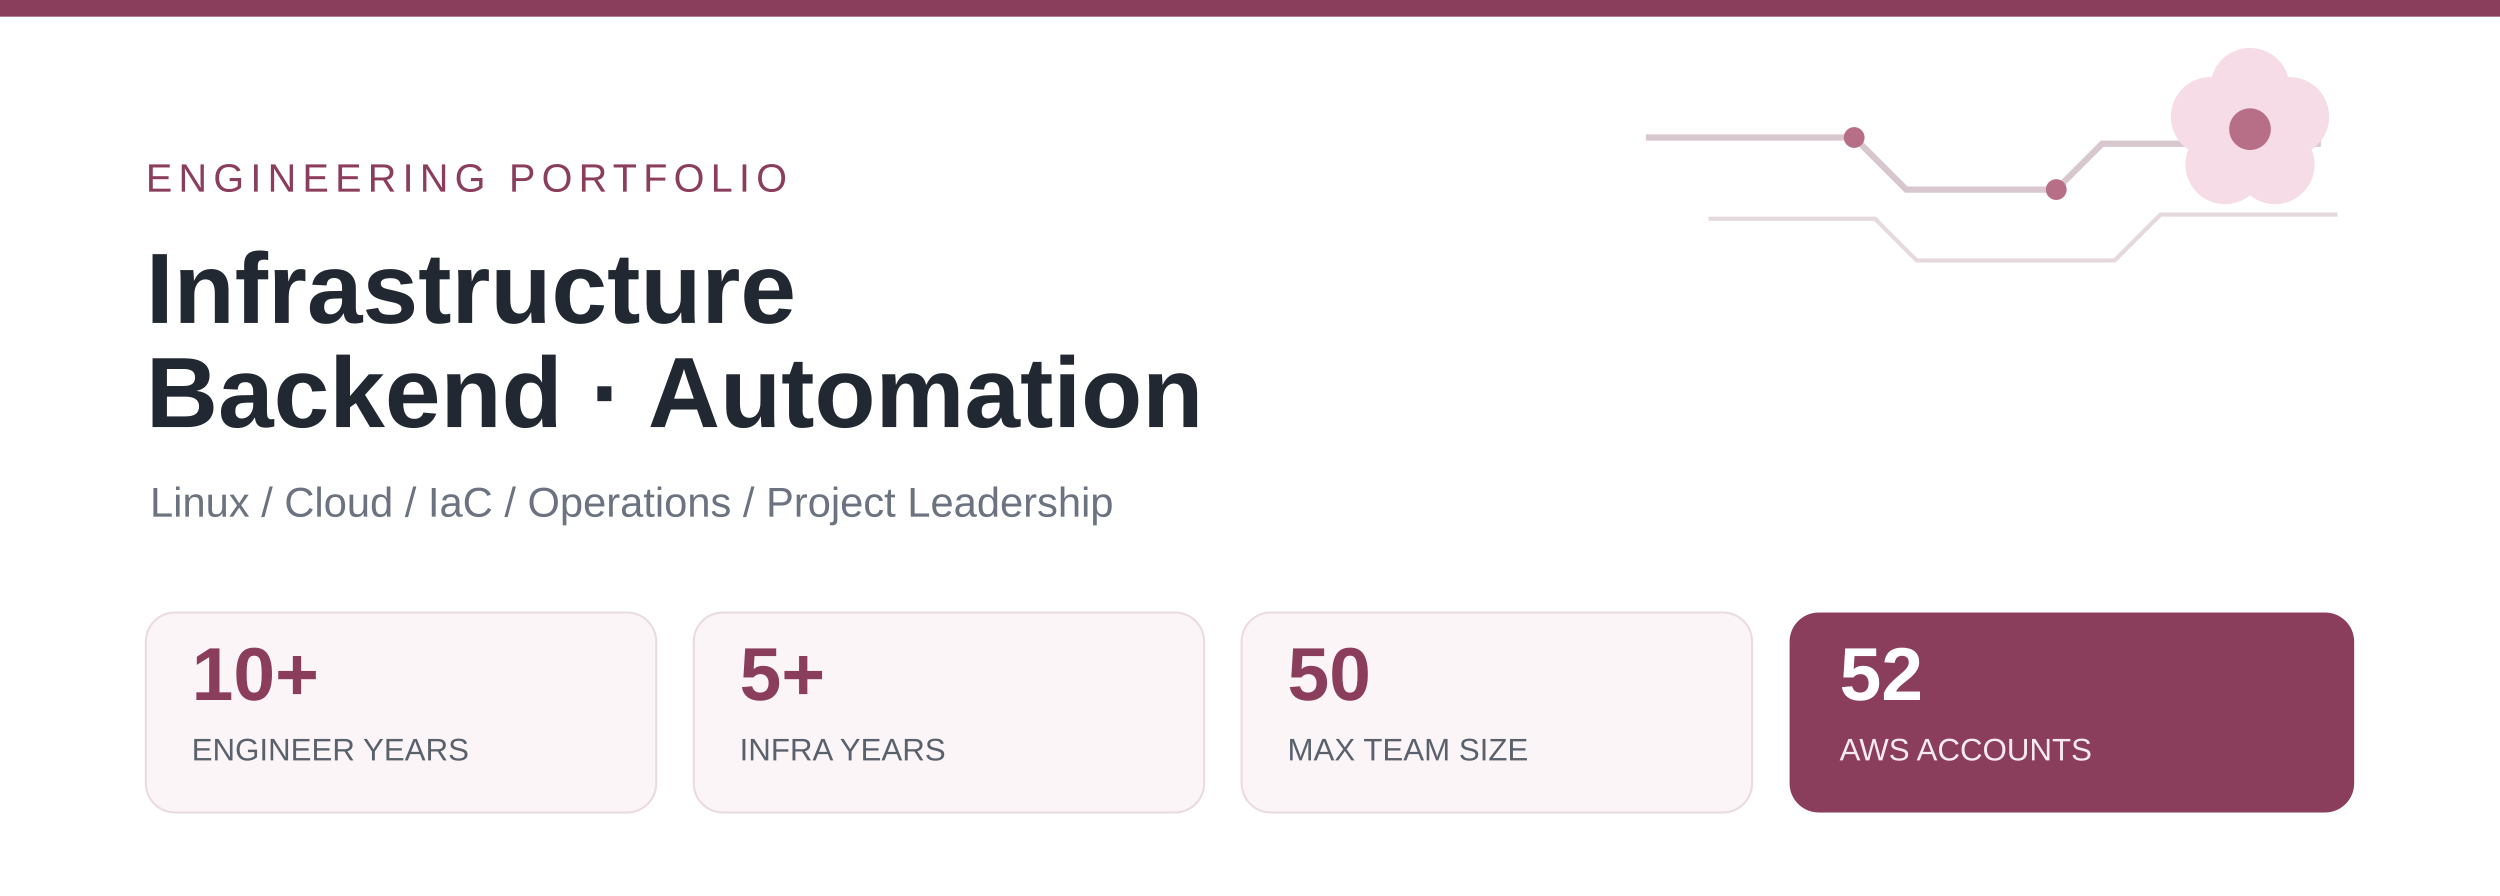
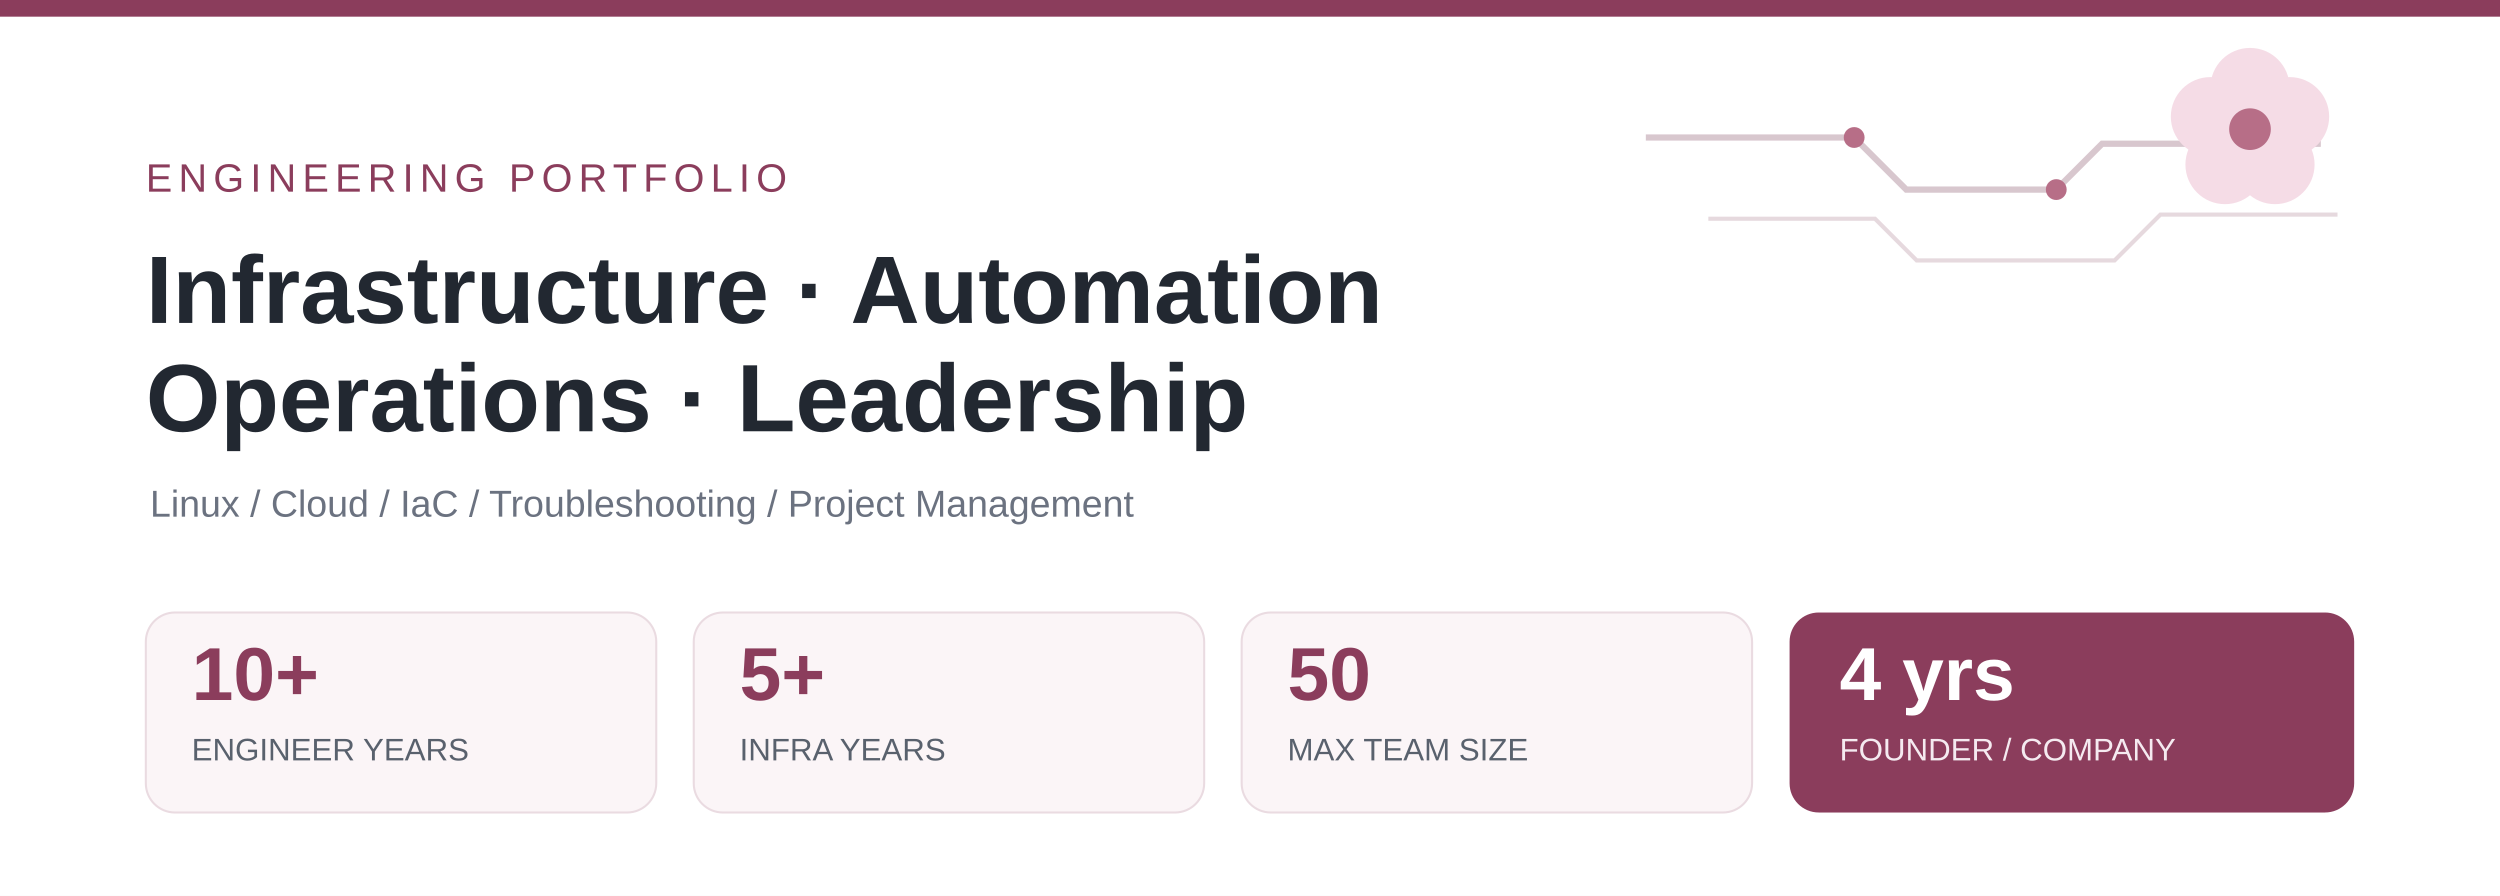
<svg xmlns="http://www.w3.org/2000/svg" width="1200" height="430" viewBox="0 0 1200 430">
  <rect width="1200" height="430" fill="#ffffff" />
  <rect x="0" y="0" width="1200" height="8" fill="#8b3d5c" />
  <path d="M790 66h100l25 25h72l22-22h105" fill="none" stroke="#d8c7ce" stroke-width="3" />
  <path d="M820 105h80l20 20h95l22-22h85" fill="none" stroke="#e6d9de" stroke-width="2" />
  <circle cx="890" cy="66" r="5" fill="#b76e87" />
  <circle cx="987" cy="91" r="5" fill="#b76e87" />
  <g transform="translate(1080 62)">
    <circle cx="0" cy="-20" r="19" fill="#f5dce6" />
    <circle cx="19" cy="-6" r="19" fill="#f5dce6" />
    <circle cx="12" cy="17" r="19" fill="#f5dce6" />
    <circle cx="-12" cy="17" r="19" fill="#f5dce6" />
    <circle cx="-19" cy="-6" r="19" fill="#f5dce6" />
    <circle cx="0" cy="0" r="10" fill="#b76e87" />
  </g>
-   <text x="70" y="92" font-family="Arial,Helvetica,sans-serif" font-size="19" fill="#8b3d5c" letter-spacing="3">ENGINEERING PORTFOLIO</text>
-   <text x="70" y="155" font-family="Arial,Helvetica,sans-serif" font-size="48" font-weight="700" fill="#222831">Infrastructure</text>
-   <text x="70" y="205" font-family="Arial,Helvetica,sans-serif" font-size="48" font-weight="700" fill="#222831">Backend · Automation</text>
-   <text x="72" y="248" font-family="Arial,Helvetica,sans-serif" font-size="20" fill="#6b7280">Linux / Cloud / IaC / Operations / Project Leadership</text>
+   <text x="70" y="92" font-family="Arial,sans-serif" font-size="19" fill="#8b3d5c" letter-spacing="3">ENGINEERING PORTFOLIO</text>
+   <text x="70" y="155" font-family="Arial,sans-serif" font-size="46" font-weight="700" fill="#222831">Infrastructure · Automation</text>
+   <text x="70" y="207" font-family="Arial,sans-serif" font-size="46" font-weight="700" fill="#222831">Operations · Leadership</text>
+   <text x="72" y="248" font-family="Arial,sans-serif" font-size="18" fill="#6b7280">Linux / Cloud / IaC / Troubleshooting / Project Management</text>
  <g>
    <rect x="70" y="294" rx="14" width="245" height="96" fill="#fbf5f7" stroke="#eadbe1" />
-     <text x="92" y="336" font-family="Arial,Helvetica,sans-serif" font-size="36" font-weight="700" fill="#8b3d5c">10+</text>
-     <text x="92" y="365" font-family="Arial,Helvetica,sans-serif" font-size="15" fill="#59616d">ENGINEER YEARS</text>
+     <text x="92" y="336" font-family="Arial,sans-serif" font-size="36" font-weight="700" fill="#8b3d5c">10+</text>
+     <text x="92" y="365" font-family="Arial,sans-serif" font-size="15" fill="#59616d">ENGINEER YEARS</text>
    <rect x="333" y="294" rx="14" width="245" height="96" fill="#fbf5f7" stroke="#eadbe1" />
-     <text x="355" y="336" font-family="Arial,Helvetica,sans-serif" font-size="36" font-weight="700" fill="#8b3d5c">5+</text>
-     <text x="355" y="365" font-family="Arial,Helvetica,sans-serif" font-size="15" fill="#59616d">INFRA YEARS</text>
+     <text x="355" y="336" font-family="Arial,sans-serif" font-size="36" font-weight="700" fill="#8b3d5c">5+</text>
+     <text x="355" y="365" font-family="Arial,sans-serif" font-size="15" fill="#59616d">INFRA YEARS</text>
    <rect x="596" y="294" rx="14" width="245" height="96" fill="#fbf5f7" stroke="#eadbe1" />
-     <text x="618" y="336" font-family="Arial,Helvetica,sans-serif" font-size="36" font-weight="700" fill="#8b3d5c">50</text>
-     <text x="618" y="365" font-family="Arial,Helvetica,sans-serif" font-size="15" fill="#59616d">MAX TEAM SIZE</text>
+     <text x="618" y="336" font-family="Arial,sans-serif" font-size="36" font-weight="700" fill="#8b3d5c">50</text>
+     <text x="618" y="365" font-family="Arial,sans-serif" font-size="15" fill="#59616d">MAX TEAM SIZE</text>
    <rect x="859" y="294" rx="14" width="271" height="96" fill="#8b3d5c" />
-     <text x="883" y="336" font-family="Arial,Helvetica,sans-serif" font-size="36" font-weight="700" fill="#ffffff">52</text>
-     <text x="883" y="365" font-family="Arial,Helvetica,sans-serif" font-size="15" fill="#f5eaf0">AWS ACCOUNTS</text>
+     <text x="883" y="336" font-family="Arial,sans-serif" font-size="36" font-weight="700" fill="#ffffff">4 yrs</text>
+     <text x="883" y="365" font-family="Arial,sans-serif" font-size="15" fill="#f5eaf0">FOUNDER / COMPANY</text>
  </g>
</svg>
